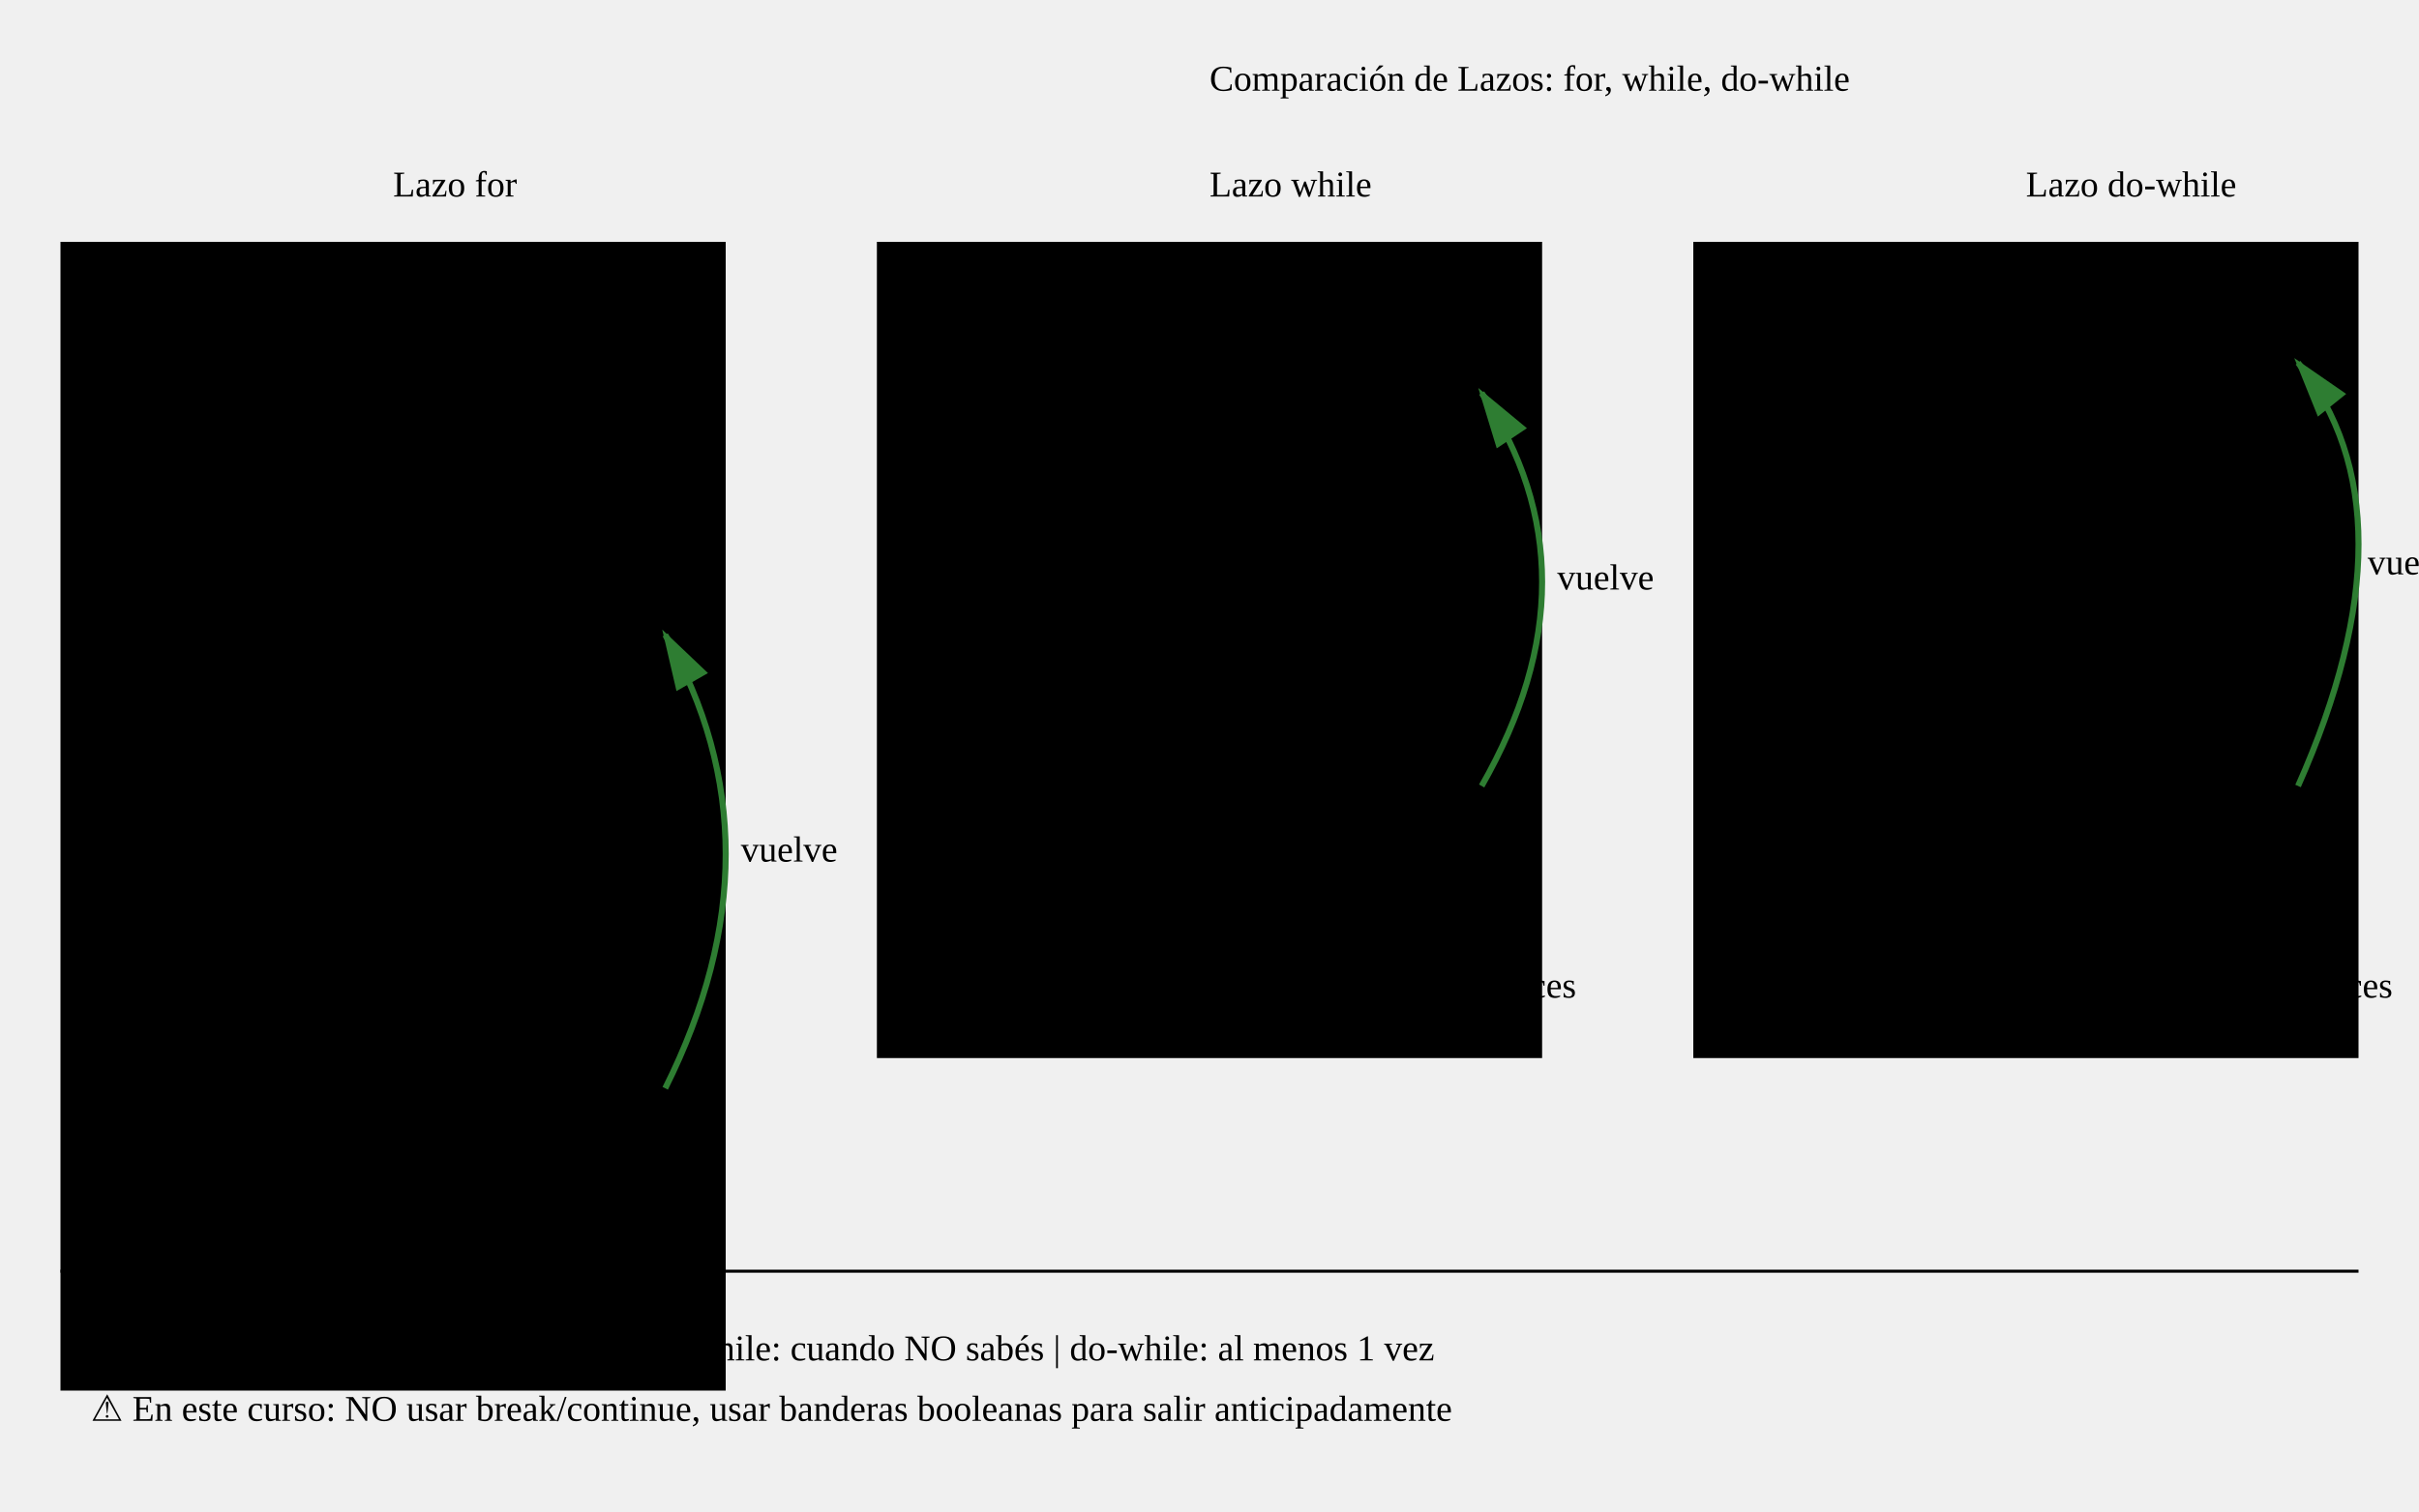
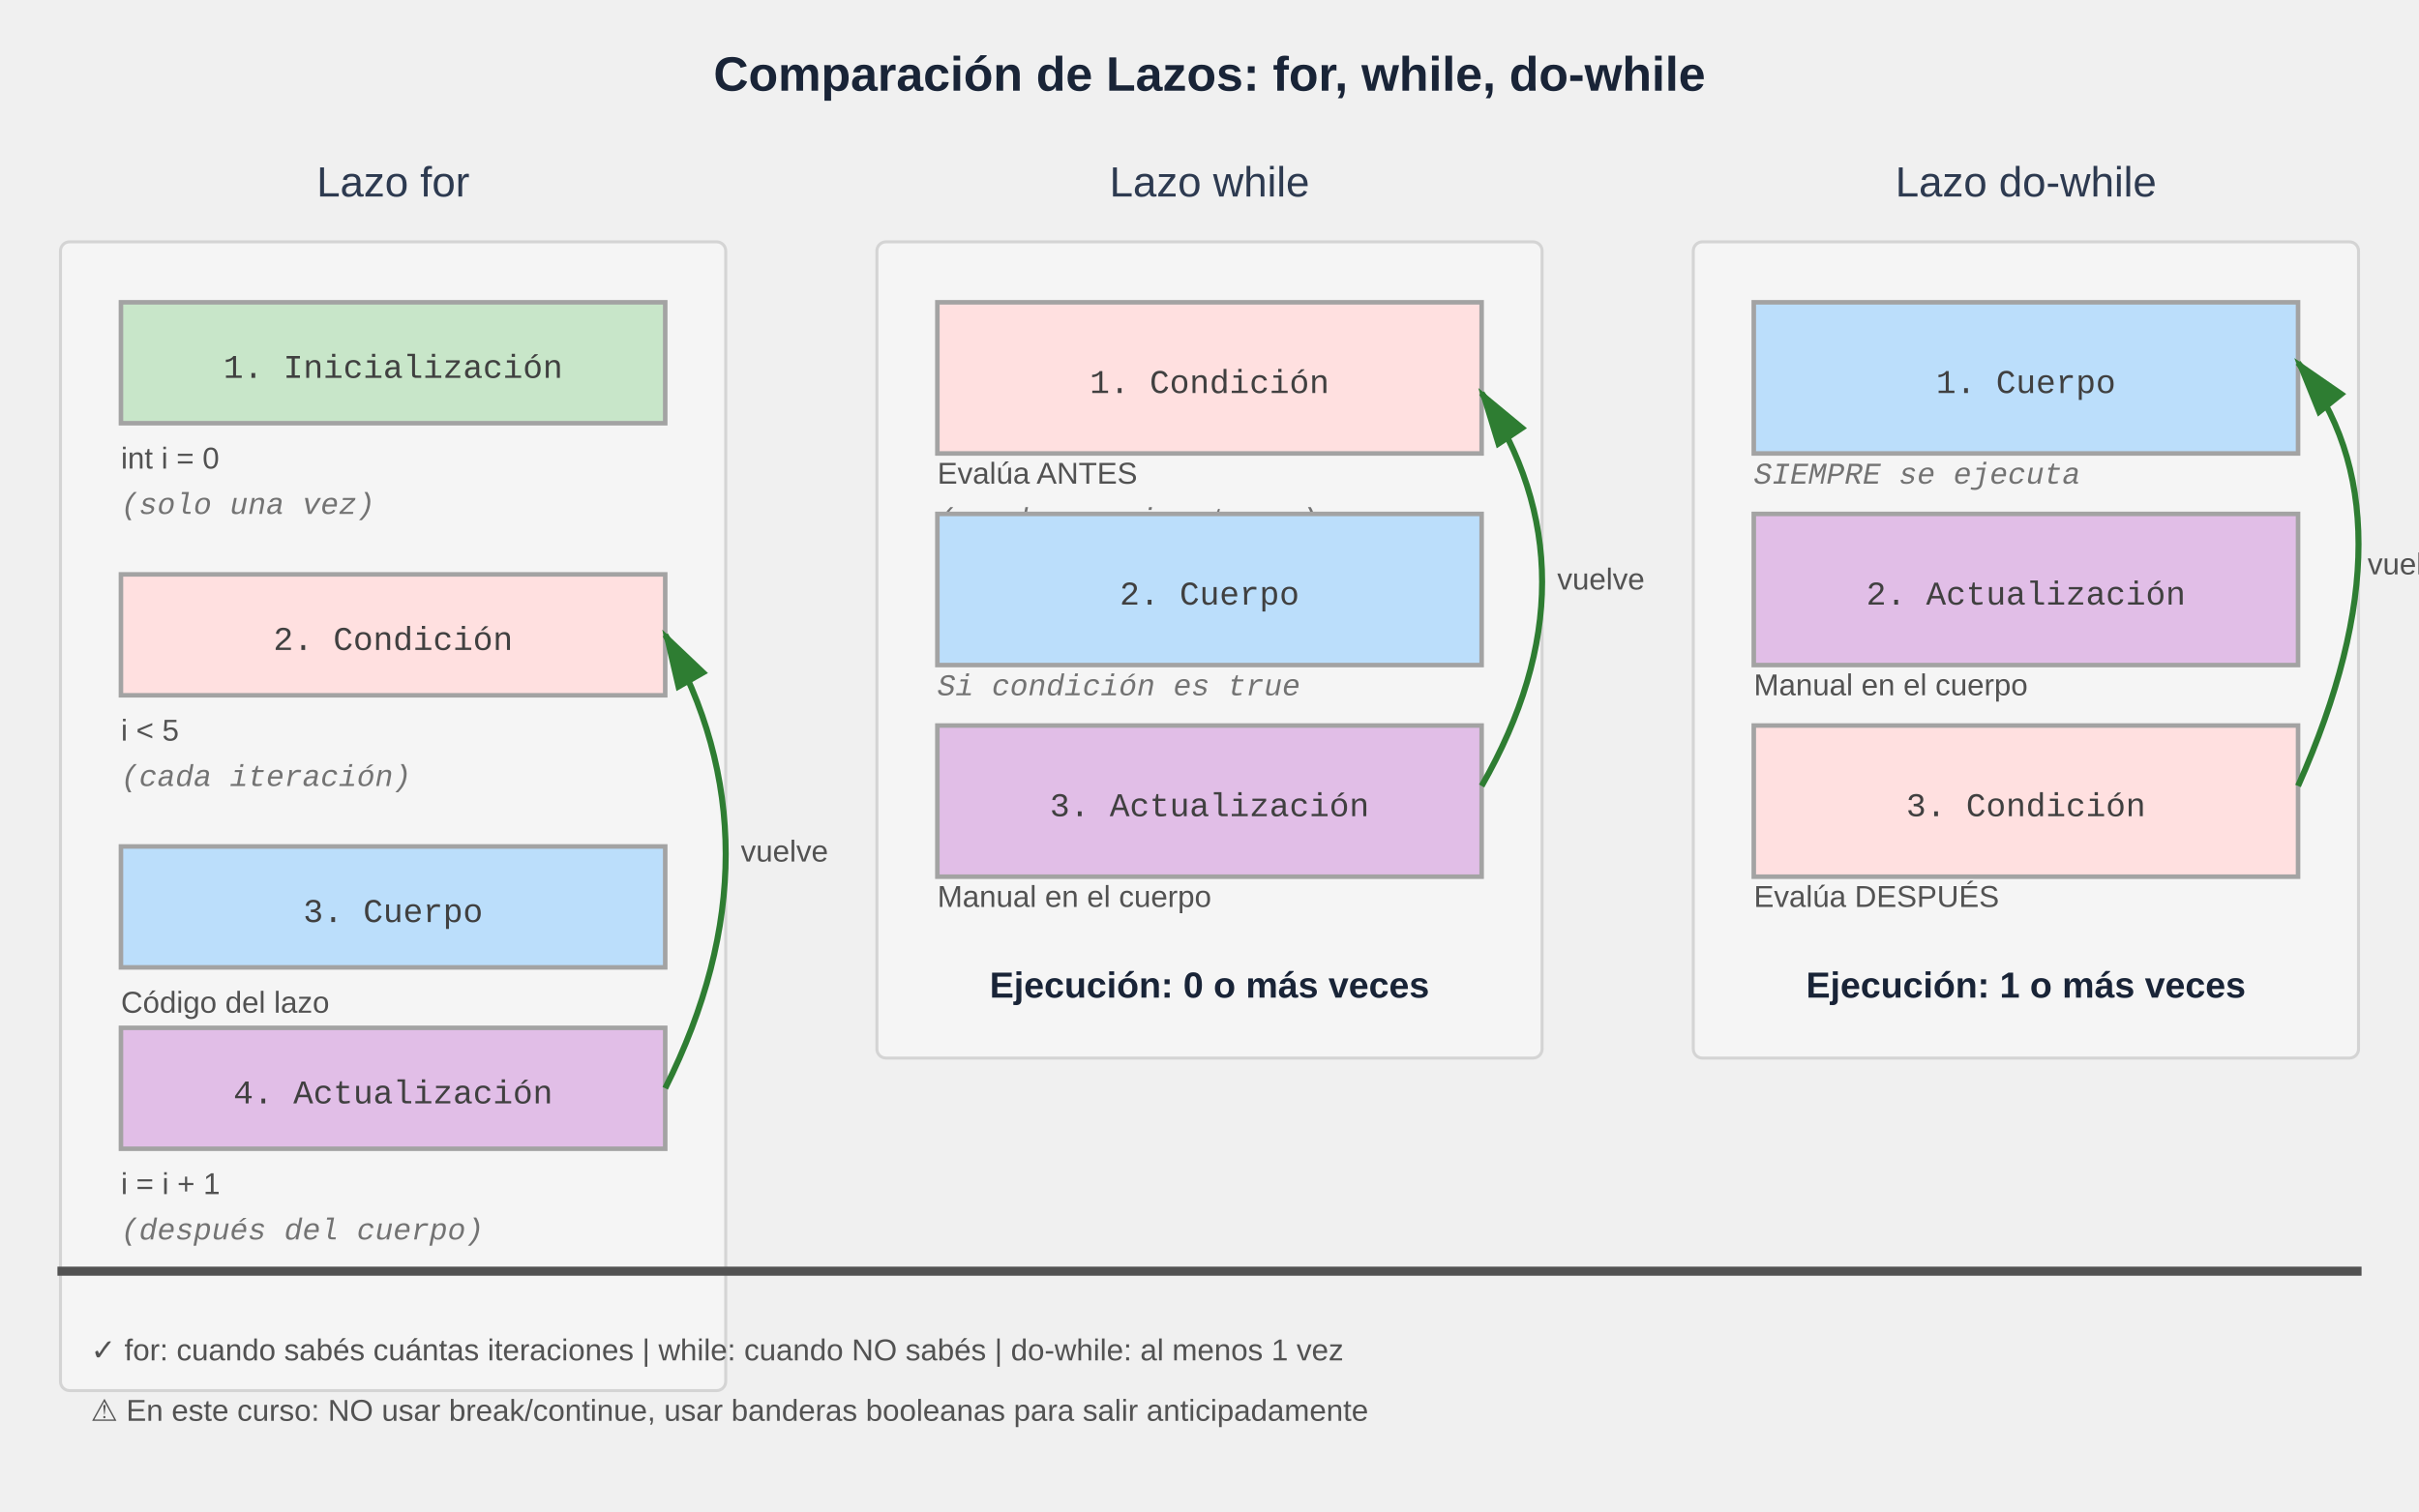
<svg xmlns="http://www.w3.org/2000/svg" width="800" height="500" viewBox="0 0 800 500">
+   <defs>
+     <style type="text/css">
+ /* SVG Embedded Styles - UNRN */
+ .title { font-family: 'Segoe UI', Arial, sans-serif; font-size: 16px; font-weight: 700; fill: #192437; text-anchor: middle; }
+ .subtitle { font-family: 'Segoe UI', Arial, sans-serif; font-size: 14px; font-weight: 500; fill: #2d3a50; text-anchor: middle; }
+ .label { font-family: 'Segoe UI', Arial, sans-serif; font-size: 12px; font-weight: 400; fill: #404040; }
+ .label-bold { font-family: 'Segoe UI', Arial, sans-serif; font-size: 12px; font-weight: 700; fill: #192437; }
+ .label-small { font-family: 'Segoe UI', Arial, sans-serif; font-size: 10px; font-weight: 400; fill: #525252; }
+ .index { font-family: 'Segoe UI', Arial, sans-serif; font-size: 10px; font-weight: 400; fill: #737373; }
+ .code { font-family: 'Consolas', 'Courier New', monospace; font-size: 11px; font-weight: 400; fill: #404040; }
+ .code-comment { font-family: 'Consolas', 'Courier New', monospace; font-size: 10px; font-weight: 400; fill: #737373; font-style: italic; }
+ .code-keyword { font-family: 'Consolas', 'Courier New', monospace; font-size: 11px; font-weight: 700; fill: #eb2141; }
+ .node { fill: #ffffff; stroke: #404040; stroke-width: 2; }
+ .node-header { fill: #f5f5f5; stroke: #404040; stroke-width: 1; }
+ .node-data { fill: #e8ebf0; stroke: #a3a3a3; stroke-width: 1.5; }
+ .node-pointer { fill: #ffccbc; stroke: #a3a3a3; stroke-width: 1.5; }
+ .node-null { fill: #e5e5e5; stroke: #737373; stroke-width: 1.5; stroke-dasharray: 3,3; }
+ .node-highlight { fill: #fff3e0; stroke: #eb2141; stroke-width: 2.5; }
+ .stack-node { fill: #ffffff; stroke: #eb2141; stroke-width: 2; }
+ .stack-data { fill: #ffe0e0; stroke: #a3a3a3; stroke-width: 1.5; }
+ .stack-pointer { fill: #ffc9c9; stroke: #a3a3a3; stroke-width: 1.5; }
+ .stack-arrow { fill: none; stroke: #eb2141; stroke-width: 2; }
+ .stack-label { fill: #eb2141; font-weight: 700; }
+ .queue-node { fill: #ffffff; stroke: #2e7d32; stroke-width: 2; }
+ .queue-data { fill: #c8e6c9; stroke: #a3a3a3; stroke-width: 1.5; }
+ .queue-pointer { fill: #a5d6a7; stroke: #a3a3a3; stroke-width: 1.5; }
+ .queue-arrow { fill: none; stroke: #2e7d32; stroke-width: 2; }
+ .queue-label { fill: #2e7d32; font-weight: 700; }
+ .deque-node { fill: #ffffff; stroke: #6a1b9a; stroke-width: 2; }
+ .deque-data { fill: #e1bee7; stroke: #a3a3a3; stroke-width: 1.5; }
+ .deque-pointer { fill: #ce93d8; stroke: #a3a3a3; stroke-width: 1.5; }
+ .deque-arrow { fill: none; stroke: #6a1b9a; stroke-width: 2; }
+ .deque-label { fill: #6a1b9a; font-weight: 700; }
+ .list-node { fill: #ffffff; stroke: #1565c0; stroke-width: 2; }
+ .list-data { fill: #bbdefb; stroke: #a3a3a3; stroke-width: 1.5; }
+ .list-pointer { fill: #90caf9; stroke: #a3a3a3; stroke-width: 1.5; }
+ .list-arrow { fill: none; stroke: #1565c0; stroke-width: 2; }
+ .list-label { fill: #1565c0; font-weight: 700; }
+ .tree-node { fill: #ffffff; stroke: #558b2f; stroke-width: 2; }
+ .tree-data { fill: #dcedc8; stroke: #a3a3a3; stroke-width: 1.5; }
+ .tree-arrow { fill: none; stroke: #558b2f; stroke-width: 2; }
+ .tree-label { fill: #558b2f; font-weight: 700; }
+ .graph-node { fill: #ffffff; stroke: #e65100; stroke-width: 2; }
+ .graph-data { fill: #ffe0b2; stroke: #a3a3a3; stroke-width: 1.5; }
+ .graph-arrow { fill: none; stroke: #e65100; stroke-width: 2; }
+ .graph-label { fill: #e65100; font-weight: 700; }
+ .hash-node { fill: #ffffff; stroke: #283593; stroke-width: 2; }
+ .hash-data { fill: #c5cae9; stroke: #a3a3a3; stroke-width: 1.5; }
+ .hash-arrow { fill: none; stroke: #283593; stroke-width: 2; }
+ .arrow { fill: none; stroke: #404040; stroke-width: 2; }
+ .arrow-primary { fill: none; stroke: #eb2141; stroke-width: 2; }
+ .arrow-secondary { fill: none; stroke: #192437; stroke-width: 2; }
+ .arrow-dashed { fill: none; stroke: #737373; stroke-width: 2; stroke-dasharray: 5,5; }
+ .code-block { fill: #f5f5f5; stroke: #d4d4d4; stroke-width: 1; rx: 3; }
+ .highlight-box { fill: #fce8ec; stroke: #eb2141; stroke-width: 1; rx: 3; }
+ .info-box { fill: #e8ebf0; stroke: #2d3a50; stroke-width: 1; rx: 3; }
+ .memory-cell { fill: #ffffff; stroke: #525252; stroke-width: 1.5; }
+ .memory-cell-filled { fill: #e8ebf0; stroke: #525252; stroke-width: 1.5; }
+ .divider { stroke: #d4d4d4; stroke-width: 1; }
+ .divider-bold { stroke: #525252; stroke-width: 2; }
+ .valid { stroke: #2e7d32; stroke-width: 2.5; }
+ .invalid { stroke: #eb2141; stroke-width: 2.5; }
+ .warning { stroke: #f57c00; stroke-width: 2.5; }
+ .text-center { text-anchor: middle; }
+ .text-start { text-anchor: start; }
+ .text-end { text-anchor: end; }
+     </style>
+   </defs>
  <text x="400" y="30" class="title">Comparación de Lazos: for, while, do-while</text>
  <g id="for-loop">
    <text x="130" y="65" class="subtitle">Lazo for</text>
    <rect x="20" y="80" width="220" height="380" class="code-block" />
    <rect x="40" y="100" width="180" height="40" class="queue-data" />
-     <text x="130" y="125" class="code">1. Inicialización</text>
+     <text x="130" y="125" class="code text-center">1. Inicialización</text>
    <text x="40" y="155" class="label-small">int i = 0</text>
    <text x="40" y="170" class="code-comment">(solo una vez)</text>
    <rect x="40" y="190" width="180" height="40" class="stack-data" />
-     <text x="130" y="215" class="code">2. Condición</text>
+     <text x="130" y="215" class="code text-center">2. Condición</text>
    <text x="40" y="245" class="label-small">i &lt; 5</text>
    <text x="40" y="260" class="code-comment">(cada iteración)</text>
    <rect x="40" y="280" width="180" height="40" class="list-data" />
-     <text x="130" y="305" class="code">3. Cuerpo</text>
+     <text x="130" y="305" class="code text-center">3. Cuerpo</text>
    <text x="40" y="335" class="label-small">Código del lazo</text>
    <rect x="40" y="340" width="180" height="40" class="deque-data" />
-     <text x="130" y="365" class="code">4. Actualización</text>
+     <text x="130" y="365" class="code text-center">4. Actualización</text>
    <text x="40" y="395" class="label-small">i = i + 1</text>
    <text x="40" y="410" class="code-comment">(después del cuerpo)</text>
    <defs>
      <marker id="arrow-for" markerWidth="10" markerHeight="10" refX="9" refY="3" orient="auto">
        <polygon points="0 0, 10 3, 0 6" fill="#2e7d32" />
      </marker>
    </defs>
-     <path d="M 220 360 Q 260 280 220 210" fill="none" stroke="#2e7d32" stroke-width="2" marker-end="url(#arrow-for)" />
+     <path d="M 220 360 Q 260 280 220 210" class="queue-arrow" marker-end="url(#arrow-for)" />
    <text x="245" y="285" class="label-small">vuelve</text>
  </g>
  <g id="while-loop">
    <text x="400" y="65" class="subtitle">Lazo while</text>
    <rect x="290" y="80" width="220" height="270" class="code-block" />
    <rect x="310" y="100" width="180" height="50" class="stack-data" />
-     <text x="400" y="130" class="code">1. Condición</text>
+     <text x="400" y="130" class="code text-center">1. Condición</text>
    <text x="310" y="160" class="label-small">Evalúa ANTES</text>
    <text x="310" y="175" class="code-comment">(puede no ejecutarse)</text>
    <rect x="310" y="170" width="180" height="50" class="list-data" />
-     <text x="400" y="200" class="code">2. Cuerpo</text>
+     <text x="400" y="200" class="code text-center">2. Cuerpo</text>
    <text x="310" y="230" class="code-comment">Si condición es true</text>
    <rect x="310" y="240" width="180" height="50" class="deque-data" />
-     <text x="400" y="270" class="code">3. Actualización</text>
+     <text x="400" y="270" class="code text-center">3. Actualización</text>
    <text x="310" y="300" class="label-small">Manual en el cuerpo</text>
-     <path d="M 490 260 Q 530 190 490 130" fill="none" stroke="#2e7d32" stroke-width="2" marker-end="url(#arrow-for)" />
+     <path d="M 490 260 Q 530 190 490 130" class="queue-arrow" marker-end="url(#arrow-for)" />
    <text x="515" y="195" class="label-small">vuelve</text>
-     <text x="400" y="330" class="label-bold">Ejecución: 0 o más veces</text>
+     <text x="400" y="330" class="label-bold text-center">Ejecución: 0 o más veces</text>
  </g>
  <g id="do-while-loop">
    <text x="670" y="65" class="subtitle">Lazo do-while</text>
    <rect x="560" y="80" width="220" height="270" class="code-block" />
    <rect x="580" y="100" width="180" height="50" class="list-data" />
-     <text x="670" y="130" class="code">1. Cuerpo</text>
+     <text x="670" y="130" class="code text-center">1. Cuerpo</text>
    <text x="580" y="160" class="code-comment">SIEMPRE se ejecuta</text>
    <rect x="580" y="170" width="180" height="50" class="deque-data" />
-     <text x="670" y="200" class="code">2. Actualización</text>
+     <text x="670" y="200" class="code text-center">2. Actualización</text>
    <text x="580" y="230" class="label-small">Manual en el cuerpo</text>
    <rect x="580" y="240" width="180" height="50" class="stack-data" />
-     <text x="670" y="270" class="code">3. Condición</text>
+     <text x="670" y="270" class="code text-center">3. Condición</text>
    <text x="580" y="300" class="label-small">Evalúa DESPUÉS</text>
-     <path d="M 760 260 Q 800 170 760 120" fill="none" stroke="#2e7d32" stroke-width="2" marker-end="url(#arrow-for)" />
+     <path d="M 760 260 Q 800 170 760 120" class="queue-arrow" marker-end="url(#arrow-for)" />
    <text x="783" y="190" class="label-small">vuelve</text>
-     <text x="670" y="330" class="label-bold">Ejecución: 1 o más veces</text>
+     <text x="670" y="330" class="label-bold text-center">Ejecución: 1 o más veces</text>
  </g>
  <rect x="20" y="420" width="760" height="1" class="divider-bold" />
  <text x="30" y="450" class="label-small">✓ for: cuando sabés cuántas iteraciones | while: cuando NO sabés | do-while: al menos 1 vez</text>
  <text x="30" y="470" class="label-small">⚠️ En este curso: NO usar break/continue, usar banderas booleanas para salir anticipadamente</text>
</svg>
